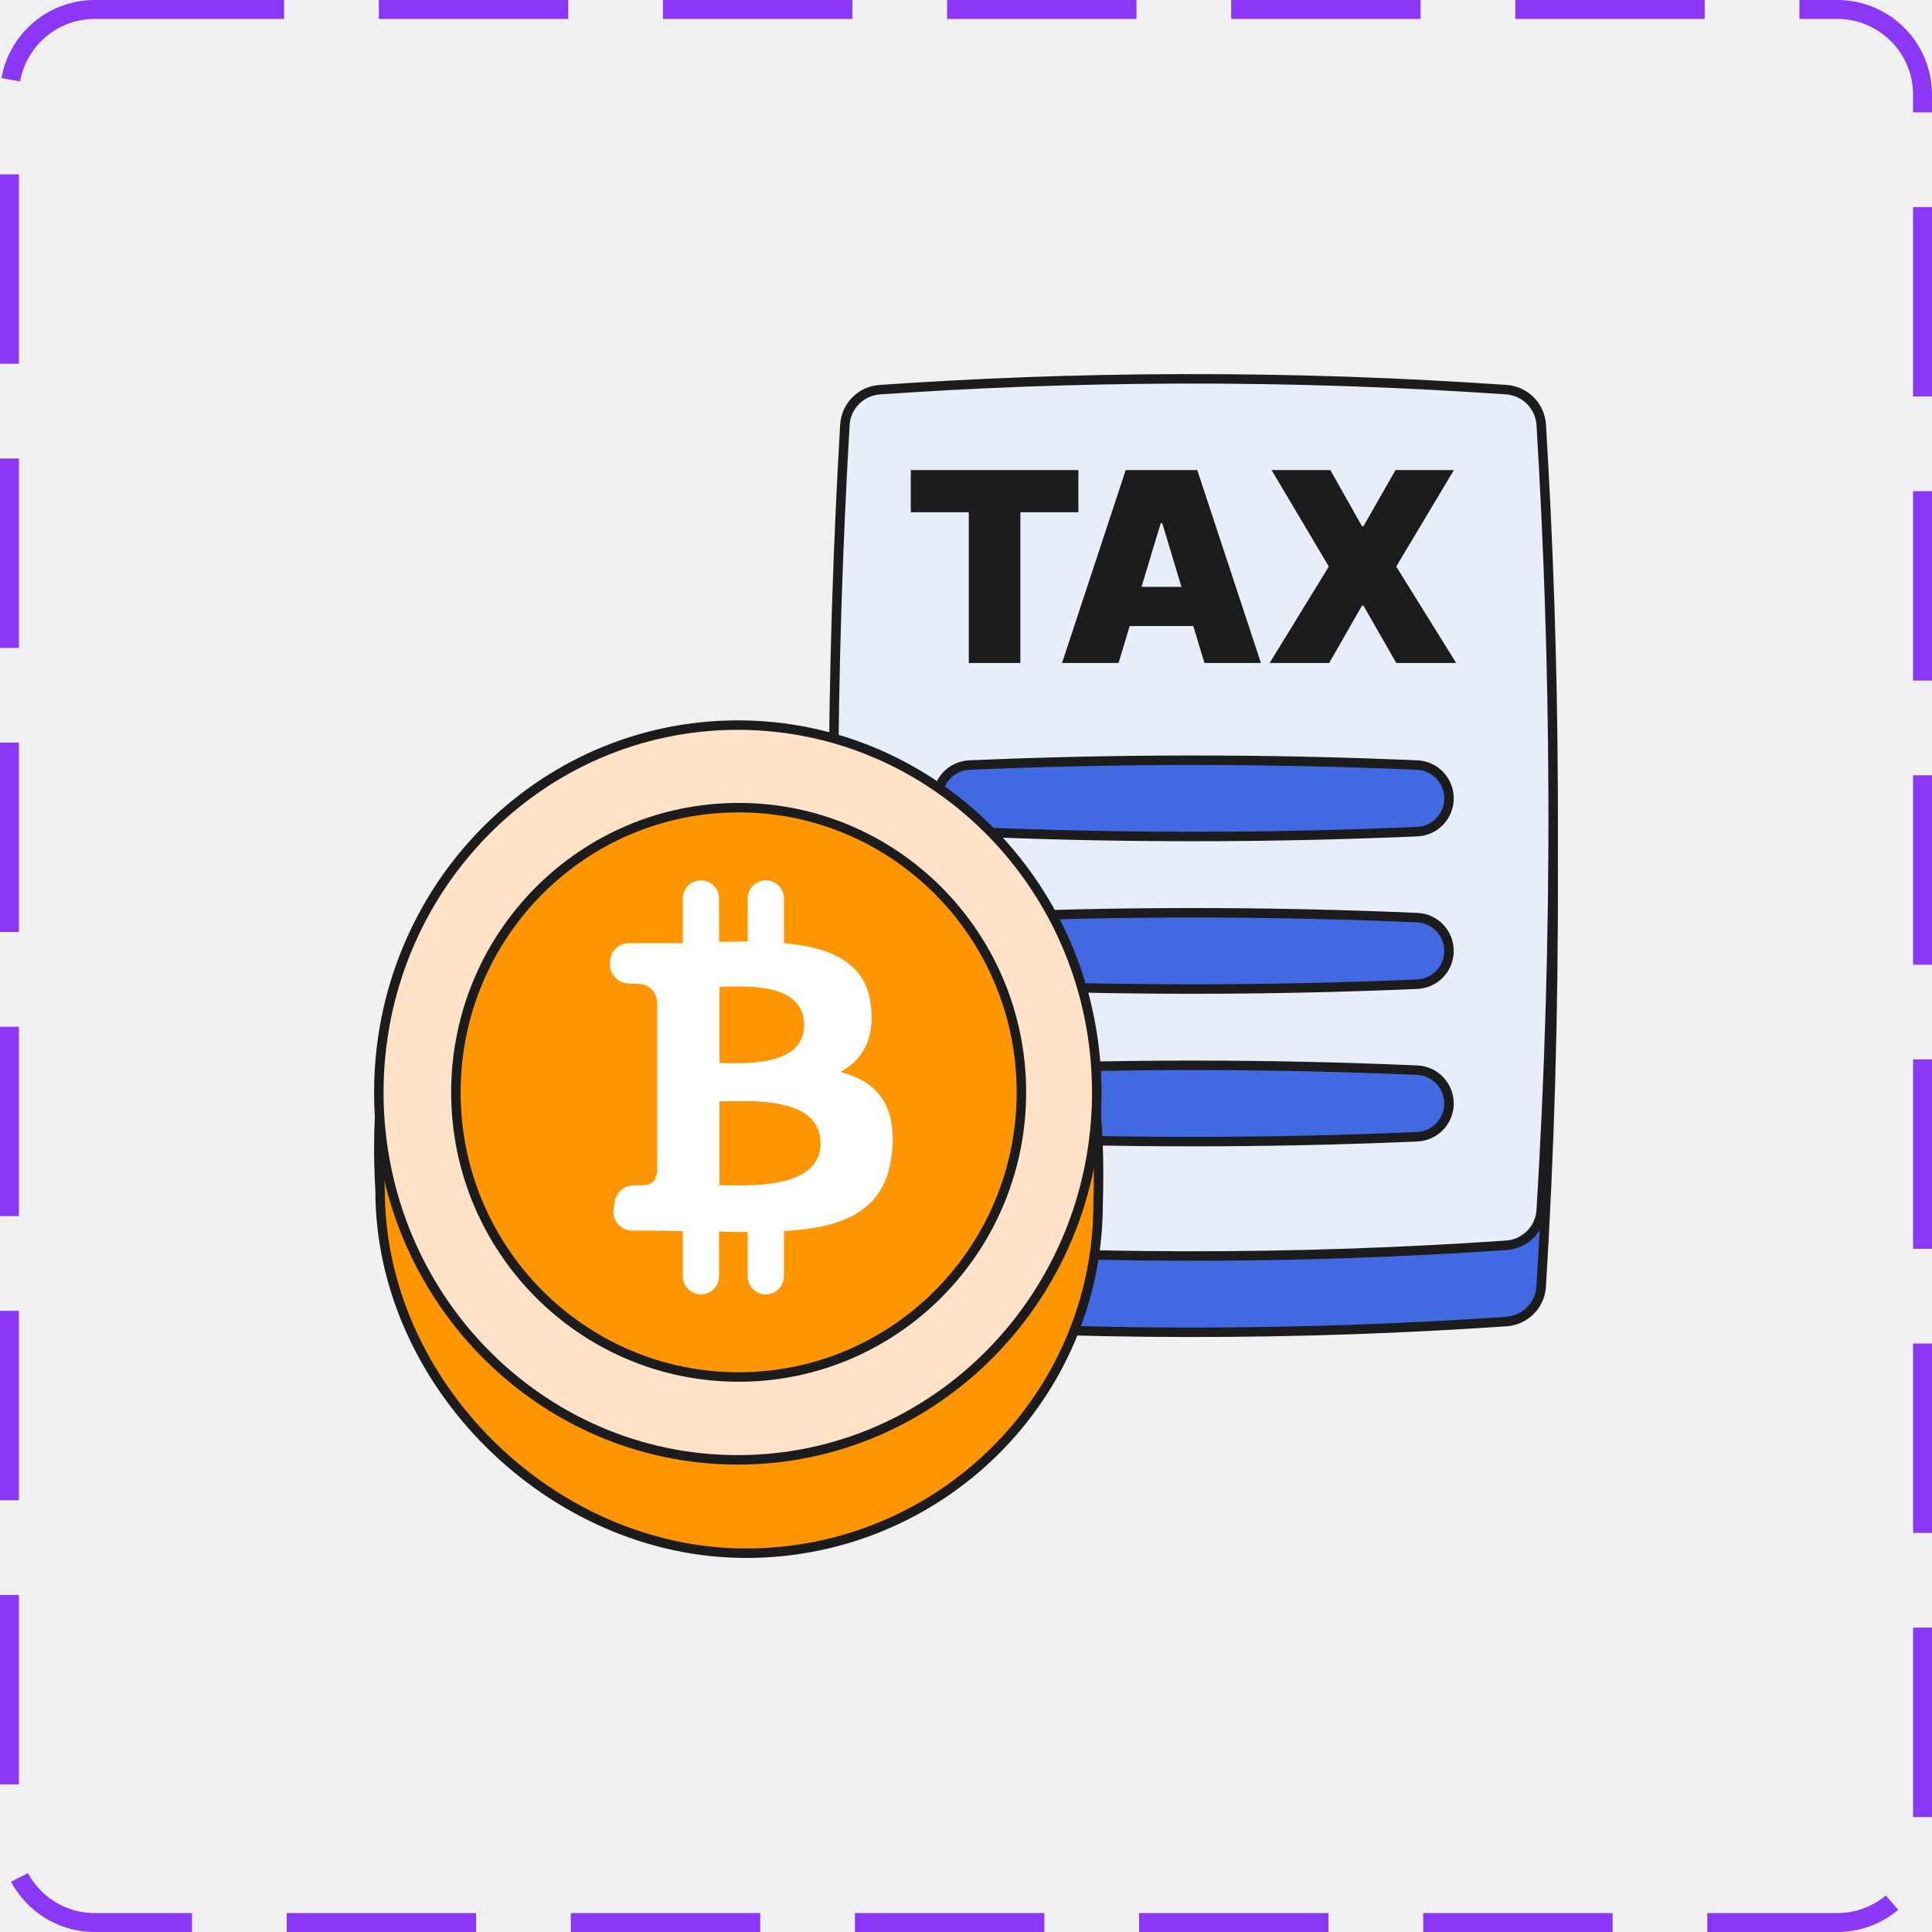
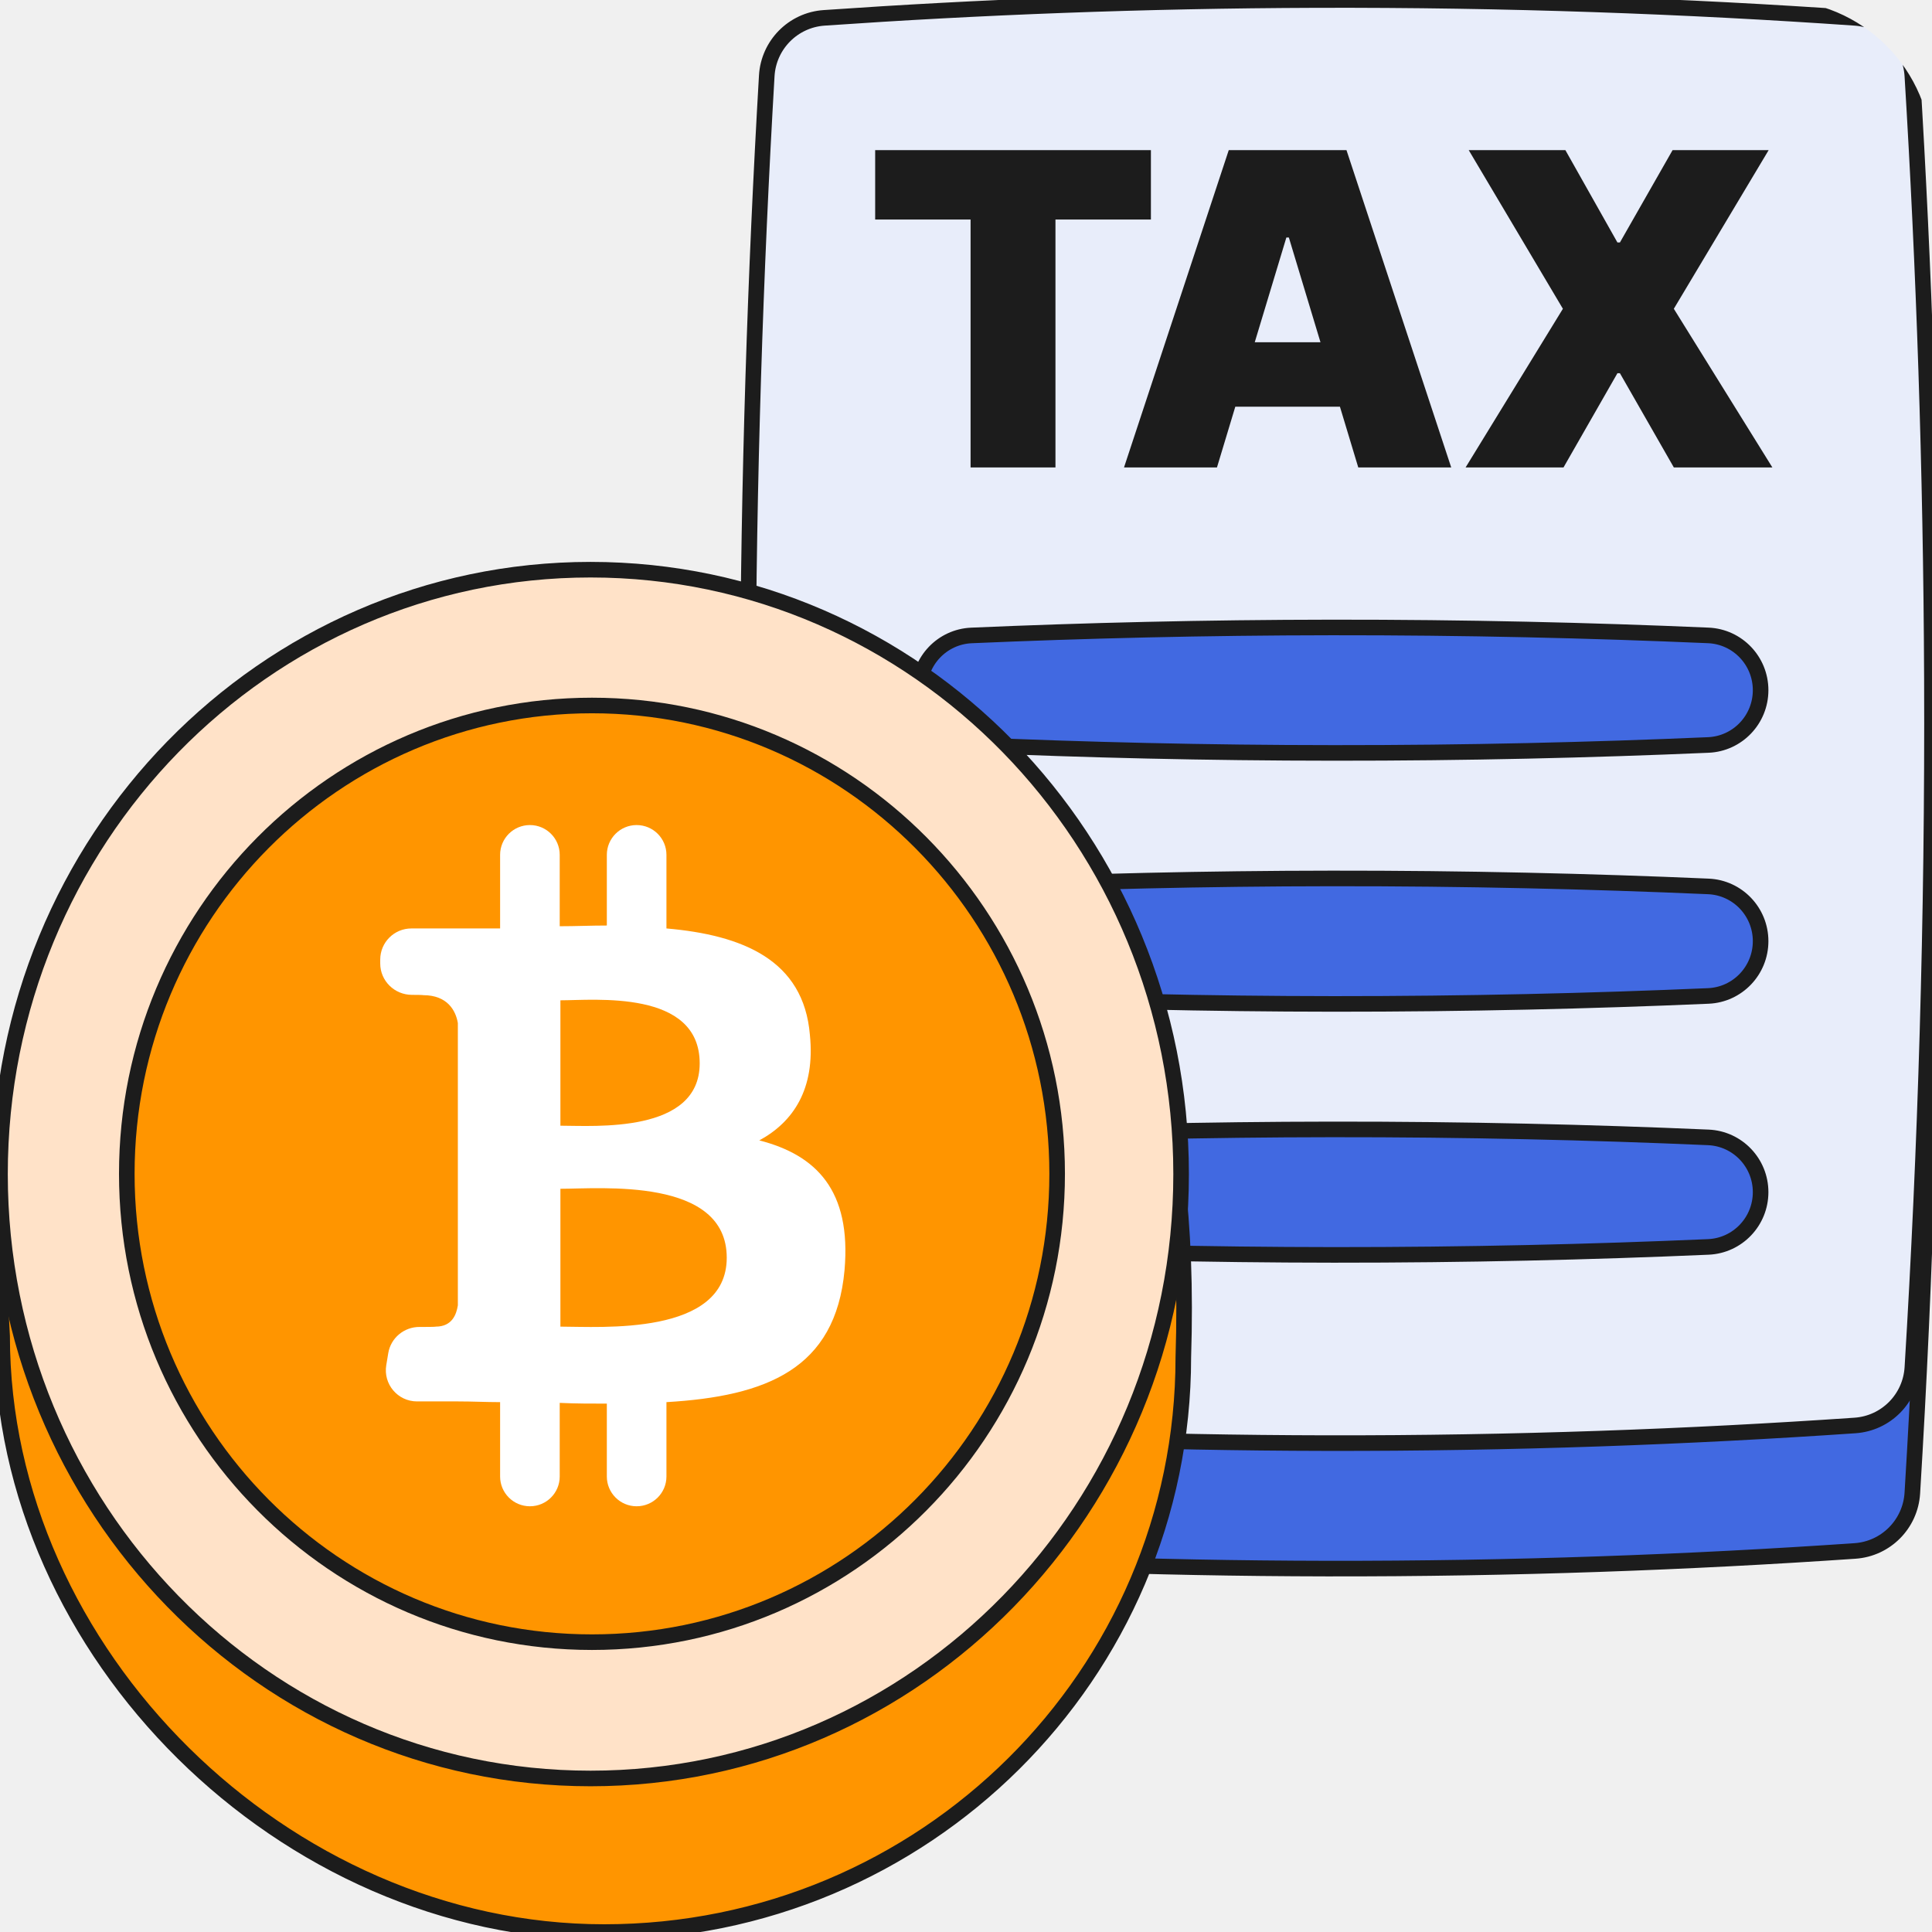
- <svg xmlns="http://www.w3.org/2000/svg" width="102" height="102" viewBox="0 0 102 102" fill="none">
-   <rect x="0.5" y="0.5" width="101" height="101" rx="4.5" stroke="#8A38F5" stroke-dasharray="10 5" />
-   <path d="M81.369 67.916C81.308 68.909 80.522 69.704 79.528 69.772C74.228 70.135 68.563 70.348 62.57 70.338C56.888 70.328 51.502 70.118 46.447 69.772C45.452 69.704 44.665 68.907 44.607 67.911C44.206 61.079 43.982 53.863 44.001 46.298C44.021 38.742 44.28 31.54 44.712 24.727C50.165 24.308 56.017 24.048 62.225 24.028C69.006 24.007 75.369 24.275 81.259 24.727C81.699 31.379 81.967 38.412 81.997 45.792C82.029 53.555 81.794 60.943 81.369 67.916Z" fill="#4169E1" stroke="#1C1C1C" stroke-width="0.5" stroke-miterlimit="10" />
-   <path d="M81.37 63.889C81.309 64.882 80.522 65.677 79.529 65.745C74.229 66.108 68.563 66.321 62.57 66.311C56.888 66.301 51.502 66.091 46.447 65.745C45.452 65.677 44.665 64.88 44.607 63.884C44.206 57.052 43.982 49.836 44.001 42.271C44.019 35.353 44.238 28.732 44.606 22.434C44.664 21.439 45.45 20.642 46.445 20.573C51.4 20.229 56.67 20.019 62.225 20.001C68.347 19.982 74.129 20.198 79.53 20.573C80.522 20.642 81.308 21.436 81.369 22.429C81.743 28.567 81.97 35.022 81.997 41.765C82.029 49.528 81.795 56.915 81.37 63.889Z" fill="#E8EDFA" stroke="#1C1C1C" stroke-width="0.5" stroke-miterlimit="10" />
-   <path d="M76.5 42.149C76.5 43.09 75.762 43.866 74.822 43.907C71.069 44.069 67.054 44.165 62.806 44.162C58.702 44.16 54.817 44.065 51.177 43.907C50.237 43.866 49.5 43.09 49.5 42.149C49.5 41.208 50.238 40.432 51.178 40.392C54.799 40.235 58.661 40.14 62.739 40.136C67.011 40.132 71.049 40.228 74.822 40.391C75.762 40.432 76.5 41.208 76.5 42.149Z" fill="#4169E1" stroke="#1C1C1C" stroke-width="0.5" stroke-miterlimit="10" />
-   <path d="M76.5 58.257C76.5 59.198 75.762 59.974 74.822 60.015C71.069 60.178 67.054 60.273 62.806 60.271C58.702 60.268 54.818 60.173 51.177 60.015C50.237 59.974 49.5 59.198 49.5 58.258C49.5 57.317 50.238 56.541 51.178 56.5C54.799 56.343 58.661 56.248 62.739 56.244C67.011 56.24 71.049 56.336 74.822 56.5C75.762 56.541 76.5 57.316 76.5 58.257Z" fill="#4169E1" stroke="#1C1C1C" stroke-width="0.5" stroke-miterlimit="10" />
-   <path d="M76.5 50.203C76.5 51.144 75.762 51.92 74.822 51.961C71.069 52.123 67.054 52.219 62.806 52.217C58.702 52.214 54.818 52.119 51.177 51.961C50.237 51.92 49.5 51.144 49.5 50.203C49.5 49.263 50.238 48.486 51.178 48.446C54.799 48.289 58.661 48.194 62.739 48.19C67.011 48.186 71.049 48.282 74.822 48.446C75.762 48.486 76.5 49.262 76.5 50.203Z" fill="#4169E1" stroke="#1C1C1C" stroke-width="0.5" stroke-miterlimit="10" />
-   <path d="M48.085 27.046V24.818H56.934V27.046H53.871V35H51.147V27.046H48.085ZM59.054 35H56.071L59.432 24.818H63.21L66.571 35H63.588L61.361 27.622H61.281L59.054 35ZM58.497 30.983H64.105V33.051H58.497V30.983ZM70.235 24.818L71.905 27.781H71.985L73.675 24.818H76.758L73.715 29.909L76.877 35H73.715L71.985 31.977H71.905L70.175 35H67.033L70.155 29.909L67.133 24.818H70.235Z" fill="#1C1C1C" />
-   <path d="M57.974 63.557C57.974 73.744 49.653 82.002 39.389 82.002C29.125 82.002 20.068 73.061 20.068 62.874C19.072 45.689 29.125 45.112 39.389 45.112C49.653 45.112 58.537 46.004 57.974 63.557Z" fill="#FF9500" stroke="#1C1C1C" stroke-width="0.5" stroke-miterlimit="10" />
-   <path d="M38.951 77.073C49.418 77.073 57.903 68.389 57.903 57.678C57.903 46.966 49.418 38.282 38.951 38.282C28.485 38.282 20 46.966 20 57.678C20 68.389 28.485 77.073 38.951 77.073Z" fill="#FFE2C8" stroke="#1C1C1C" stroke-width="0.5" stroke-miterlimit="10" />
-   <path d="M38.997 72.699C47.242 72.699 53.925 65.97 53.925 57.669C53.925 49.369 47.242 42.64 38.997 42.64C30.752 42.64 24.069 49.369 24.069 57.669C24.069 65.97 30.752 72.699 38.997 72.699Z" fill="#FF9500" stroke="#1C1C1C" stroke-width="0.5" stroke-miterlimit="10" />
-   <path d="M45.99 53.207C46.168 54.948 45.456 56.007 44.367 56.596C46.191 57.066 47.325 58.196 47.102 60.761C46.813 63.938 44.589 64.808 41.387 64.996V67.382C41.387 67.91 40.959 68.338 40.43 68.338C39.902 68.338 39.474 67.91 39.474 67.382V65.043C38.985 65.043 38.473 65.043 37.962 65.02V67.382C37.962 67.91 37.534 68.338 37.005 68.338C36.477 68.338 36.049 67.91 36.049 67.382V64.996C35.604 64.996 35.16 64.973 34.693 64.973H33.382C32.764 64.973 32.294 64.418 32.396 63.808L32.46 63.422C32.542 62.934 32.969 62.581 33.464 62.583C33.993 62.585 33.981 62.573 33.981 62.573C34.515 62.573 34.648 62.173 34.693 61.89V56.619H34.893C34.804 56.619 34.737 56.619 34.693 56.619V52.831C34.626 52.431 34.359 51.936 33.581 51.936C33.581 51.936 33.59 51.927 33.219 51.926C32.66 51.925 32.202 51.478 32.202 50.919V50.795C32.202 50.243 32.65 49.795 33.202 49.795H34.848C35.226 49.795 35.627 49.795 36.049 49.795V47.433C36.049 46.905 36.477 46.477 37.005 46.477C37.534 46.477 37.962 46.905 37.962 47.433V49.724C38.473 49.724 38.963 49.701 39.474 49.701V47.433C39.474 46.905 39.902 46.477 40.43 46.477C40.959 46.477 41.387 46.905 41.387 47.433V49.795C43.833 50.007 45.79 50.807 45.99 53.207ZM43.322 60.361C43.322 57.772 39.274 58.149 37.984 58.149V62.573C39.274 62.573 43.322 62.879 43.322 60.361ZM42.454 54.125C42.454 51.748 39.074 52.101 37.984 52.101V56.125C39.074 56.125 42.454 56.384 42.454 54.125Z" fill="white" />
+ <svg xmlns="http://www.w3.org/2000/svg" width="62" height="62" viewBox="0 0 62 62" fill="none">
+   <g clip-path="url(#clip0_18011_5099)">
+     <path d="M61.369 47.916C61.308 48.909 60.522 49.704 59.528 49.772C54.228 50.135 48.563 50.348 42.57 50.338C36.888 50.328 31.502 50.118 26.448 49.772C25.452 49.704 24.665 48.907 24.607 47.911C24.206 41.079 23.982 33.863 24.001 26.298C24.021 18.742 24.28 11.54 24.712 4.727C30.165 4.308 36.017 4.048 42.225 4.028C49.006 4.007 55.369 4.275 61.259 4.727C61.699 11.379 61.967 18.412 61.997 25.792C62.029 33.555 61.794 40.943 61.369 47.916Z" fill="#4169E1" stroke="#1C1C1C" stroke-width="0.5" stroke-miterlimit="10" />
+     <path d="M61.37 43.889C61.309 44.882 60.523 45.677 59.529 45.745C54.229 46.108 48.563 46.321 42.57 46.311C36.888 46.301 31.502 46.092 26.448 45.745C25.452 45.677 24.665 44.88 24.607 43.884C24.206 37.052 23.982 29.836 24.001 22.271C24.019 15.353 24.238 8.732 24.606 2.434C24.664 1.439 25.451 0.642 26.445 0.573C31.4 0.229 36.67 0.019 42.225 0.001C48.347 -0.018 54.129 0.198 59.53 0.573C60.523 0.642 61.308 1.436 61.369 2.429C61.743 8.567 61.97 15.021 61.997 21.765C62.029 29.528 61.795 36.915 61.37 43.889Z" fill="#E8EDFA" stroke="#1C1C1C" stroke-width="0.5" stroke-miterlimit="10" />
+     <path d="M56.5 22.149C56.5 23.09 55.762 23.866 54.822 23.907C51.069 24.069 47.054 24.165 42.806 24.162C38.702 24.16 34.817 24.065 31.177 23.907C30.238 23.866 29.5 23.09 29.5 22.149C29.5 21.208 30.238 20.432 31.178 20.392C34.799 20.235 38.661 20.14 42.739 20.136C47.011 20.132 51.049 20.228 54.822 20.391C55.762 20.432 56.5 21.208 56.5 22.149Z" fill="#4169E1" stroke="#1C1C1C" stroke-width="0.5" stroke-miterlimit="10" />
+     <path d="M56.5 38.257C56.5 39.198 55.762 39.974 54.822 40.015C51.069 40.178 47.054 40.273 42.806 40.271C38.702 40.268 34.818 40.173 31.177 40.015C30.238 39.974 29.5 39.198 29.5 38.258C29.5 37.317 30.238 36.541 31.178 36.5C34.799 36.343 38.661 36.248 42.739 36.244C47.011 36.24 51.049 36.336 54.822 36.5C55.762 36.541 56.5 37.316 56.5 38.257Z" fill="#4169E1" stroke="#1C1C1C" stroke-width="0.5" stroke-miterlimit="10" />
+     <path d="M56.5 30.203C56.5 31.144 55.762 31.92 54.822 31.961C51.069 32.123 47.054 32.219 42.806 32.217C38.702 32.214 34.818 32.119 31.177 31.961C30.238 31.92 29.5 31.144 29.5 30.203C29.5 29.263 30.238 28.486 31.178 28.446C34.799 28.289 38.661 28.194 42.739 28.19C47.011 28.186 51.049 28.282 54.822 28.446C55.762 28.486 56.5 29.262 56.5 30.203Z" fill="#4169E1" stroke="#1C1C1C" stroke-width="0.5" stroke-miterlimit="10" />
+     <path d="M28.085 7.045V4.818H36.934V7.045H33.871V15H31.147V7.045H28.085ZM39.054 15H36.071L39.432 4.818H43.21L46.571 15H43.588L41.361 7.622H41.281L39.054 15ZM38.497 10.983H44.105V13.051H38.497V10.983ZM50.235 4.818L51.905 7.781H51.985L53.675 4.818H56.758L53.715 9.909L56.877 15H53.715L51.985 11.977H51.905L50.175 15H47.033L50.155 9.909L47.133 4.818H50.235Z" fill="#1C1C1C" />
+     <path d="M37.974 43.557C37.974 53.744 29.653 62.002 19.389 62.002C9.125 62.002 0.068 53.061 0.068 42.874C-0.928 25.689 9.125 25.112 19.389 25.112C29.653 25.112 38.537 26.004 37.974 43.557Z" fill="#FF9500" stroke="#1C1C1C" stroke-width="0.5" stroke-miterlimit="10" />
+     <path d="M18.951 57.073C29.418 57.073 37.903 48.389 37.903 37.678C37.903 26.966 29.418 18.282 18.951 18.282C8.485 18.282 0 26.966 0 37.678C0 48.389 8.485 57.073 18.951 57.073Z" fill="#FFE2C8" stroke="#1C1C1C" stroke-width="0.5" stroke-miterlimit="10" />
+     <path d="M18.997 52.699C27.242 52.699 33.925 45.97 33.925 37.669C33.925 29.369 27.242 22.64 18.997 22.64C10.752 22.64 4.069 29.369 4.069 37.669C4.069 45.97 10.752 52.699 18.997 52.699Z" fill="#FF9500" stroke="#1C1C1C" stroke-width="0.5" stroke-miterlimit="10" />
+     <path d="M25.99 33.207C26.168 34.948 25.456 36.007 24.367 36.596C26.191 37.066 27.325 38.196 27.102 40.761C26.813 43.938 24.589 44.808 21.387 44.996V47.382C21.387 47.91 20.959 48.338 20.43 48.338C19.902 48.338 19.474 47.91 19.474 47.382V45.044C18.985 45.044 18.473 45.044 17.962 45.02V47.382C17.962 47.91 17.534 48.338 17.006 48.338C16.477 48.338 16.049 47.91 16.049 47.382V44.996C15.604 44.996 15.16 44.973 14.693 44.973H13.382C12.764 44.973 12.294 44.418 12.396 43.808L12.46 43.422C12.542 42.934 12.969 42.581 13.464 42.583C13.993 42.585 13.981 42.573 13.981 42.573C14.515 42.573 14.648 42.173 14.693 41.89V36.619H14.893C14.804 36.619 14.737 36.619 14.693 36.619V32.831C14.626 32.431 14.359 31.936 13.581 31.936C13.581 31.936 13.59 31.927 13.219 31.926C12.66 31.925 12.202 31.478 12.202 30.919V30.795C12.202 30.243 12.649 29.795 13.202 29.795H14.848C15.226 29.795 15.627 29.795 16.049 29.795V27.433C16.049 26.905 16.477 26.477 17.006 26.477C17.534 26.477 17.962 26.905 17.962 27.433V29.724C18.473 29.724 18.963 29.701 19.474 29.701V27.433C19.474 26.905 19.902 26.477 20.43 26.477C20.959 26.477 21.387 26.905 21.387 27.433V29.795C23.833 30.007 25.79 30.807 25.99 33.207ZM23.322 40.361C23.322 37.772 19.274 38.149 17.984 38.149V42.573C19.274 42.573 23.322 42.879 23.322 40.361ZM22.454 34.125C22.454 31.748 19.074 32.101 17.984 32.101V36.125C19.074 36.125 22.454 36.384 22.454 34.125Z" fill="white" />
+   </g>
+   <defs>
+     <clipPath id="clip0_18011_5099">
+       <rect width="62" height="62" rx="5" fill="white" />
+     </clipPath>
+   </defs>
</svg>
